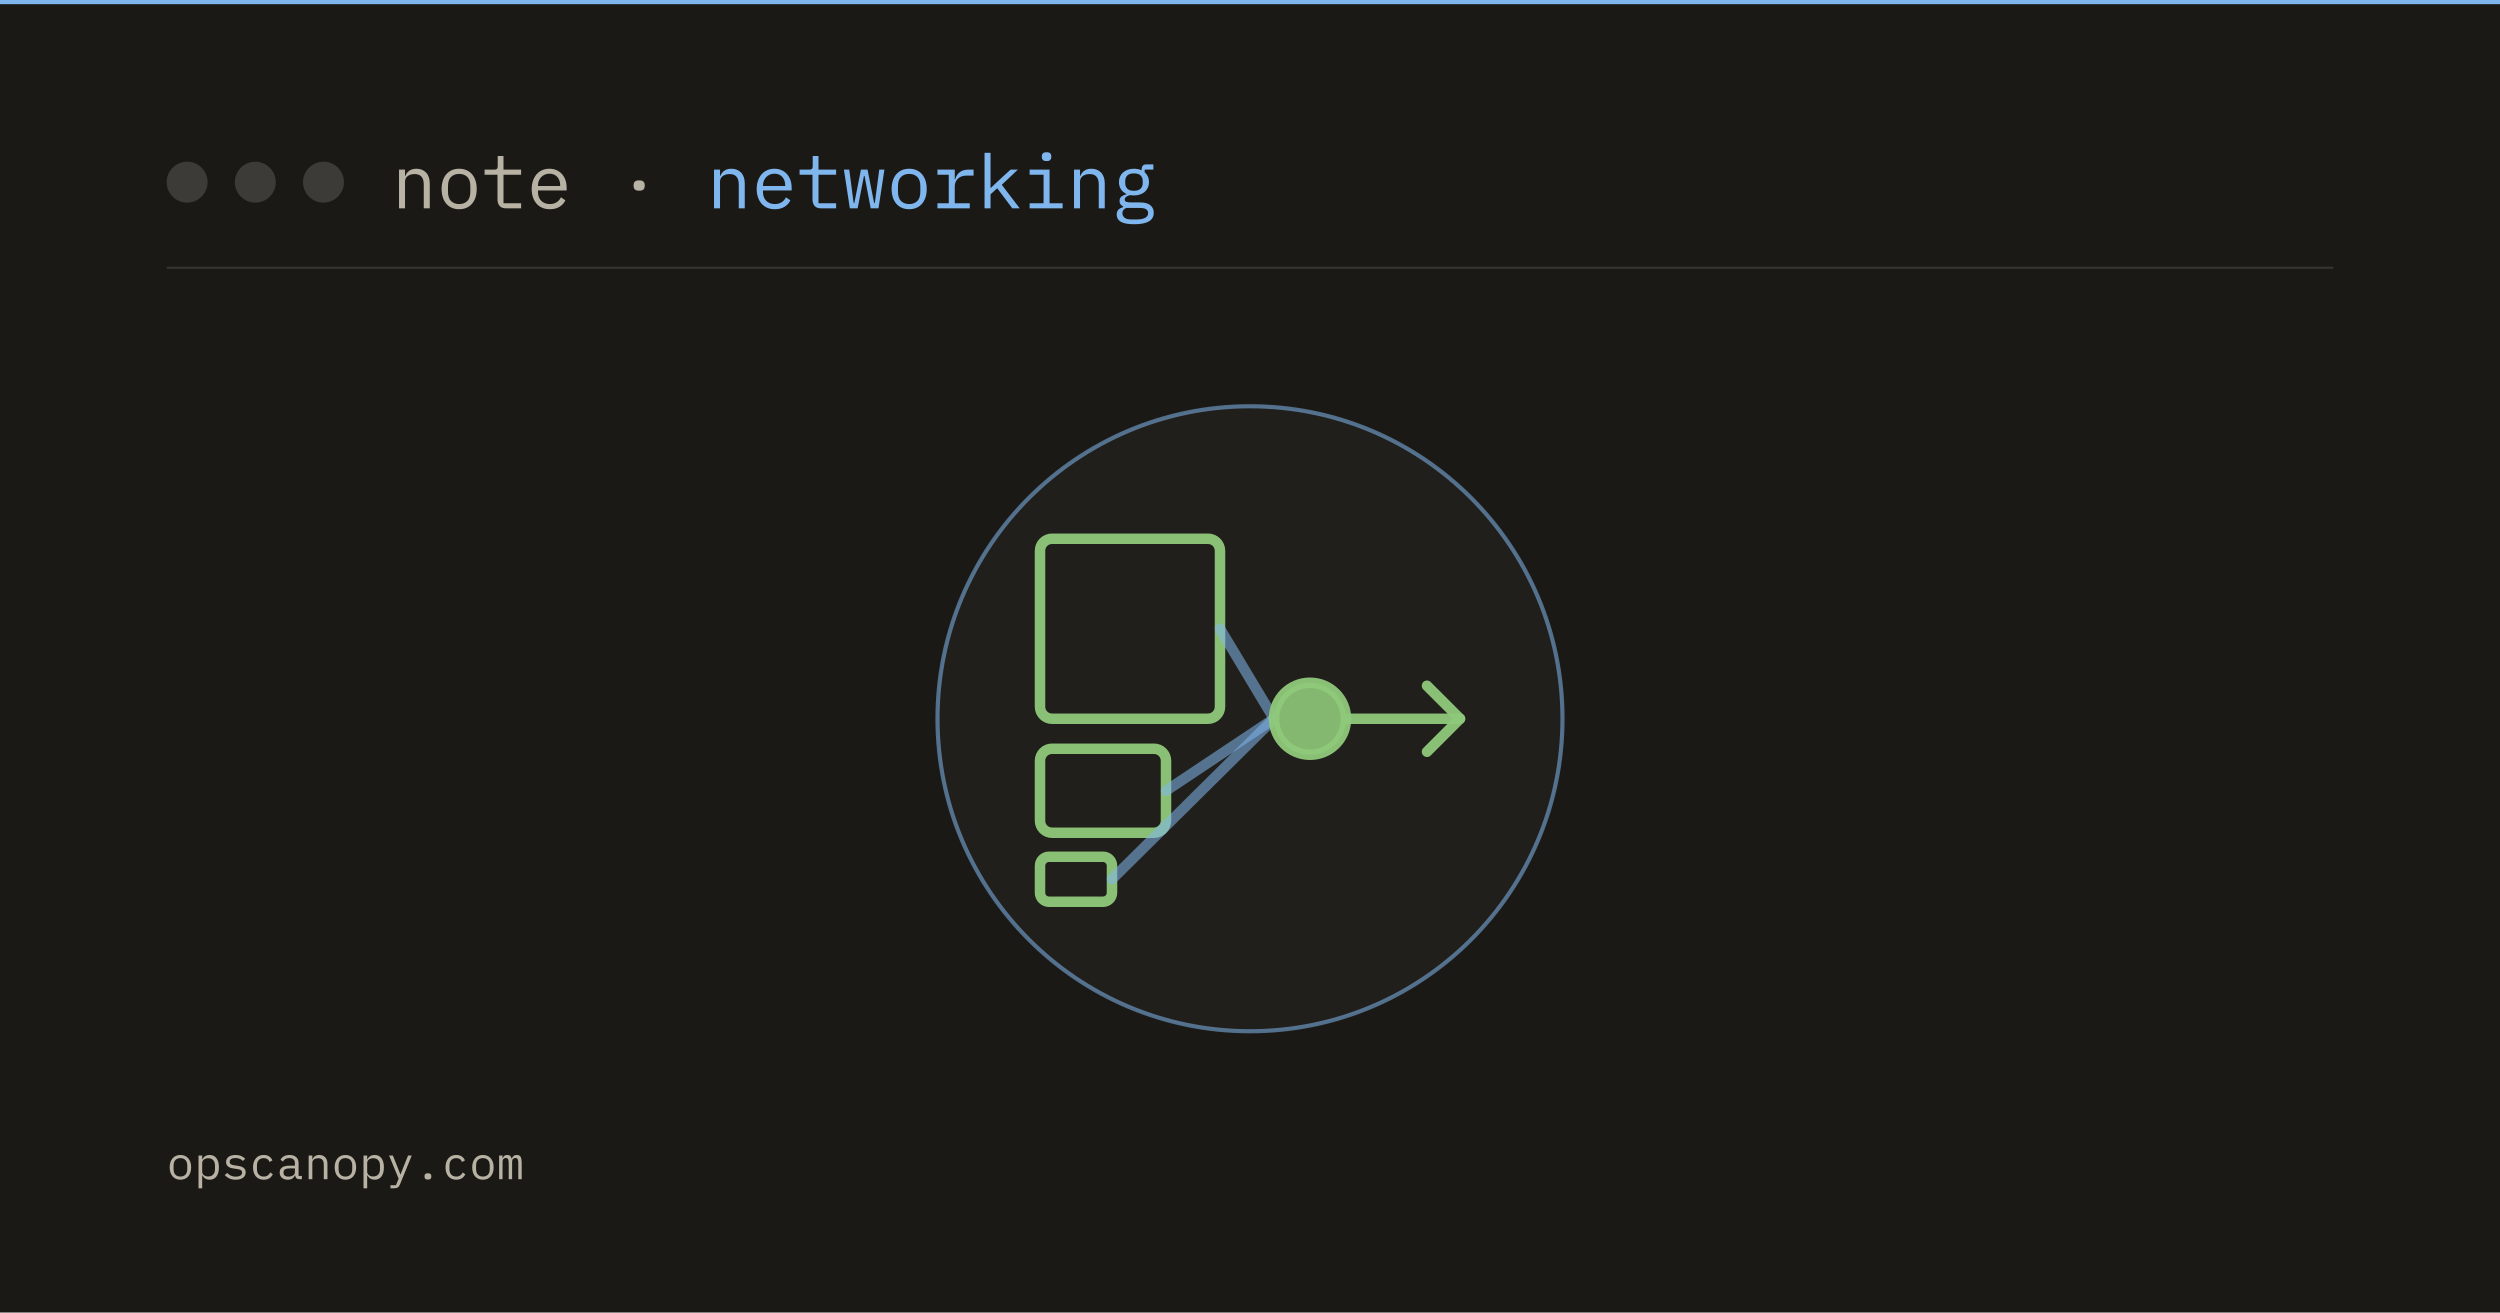
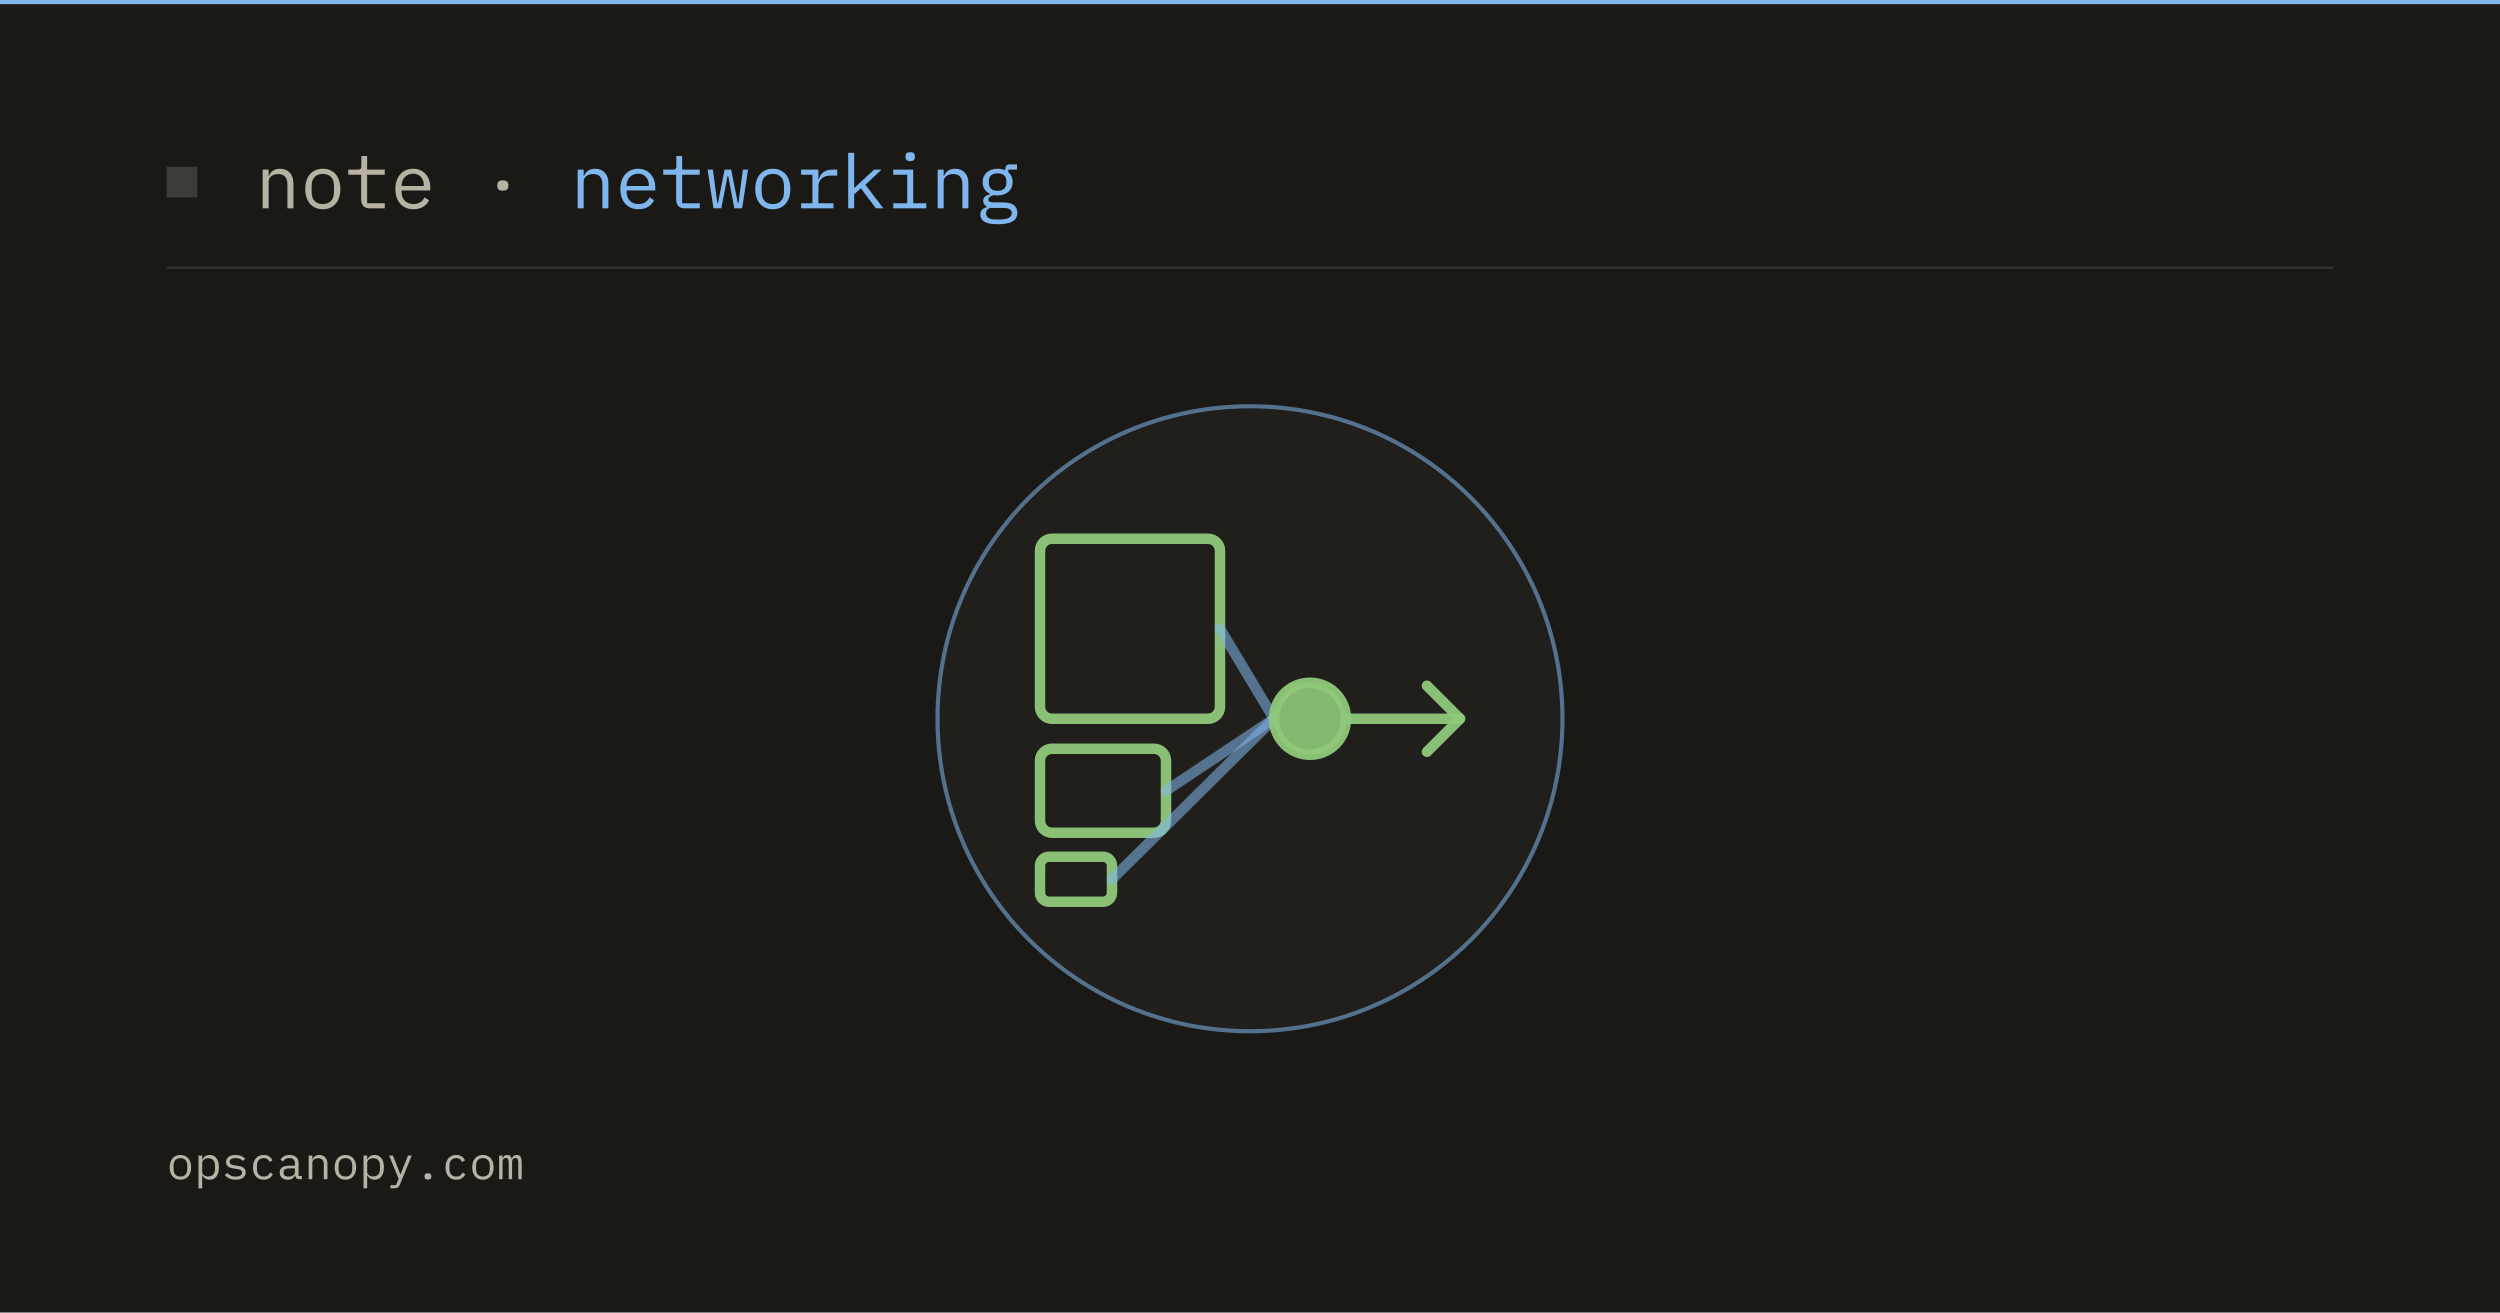
<svg xmlns="http://www.w3.org/2000/svg" viewBox="0 0 1200 630" role="img" aria-label="Private IP address ranges (RFC 1918) — three private blocks of different sizes behind one gateway">
  <defs>
    <path id="g0" d="M178 0L98 0L98-516L178-516L178-432L182-432Q190-451 202-468.5Q214-486 231.5-499Q249-512 273-520Q297-528 329-528L329-528Q410-528 459-476.5Q508-425 508-331L508-331L508 0L428 0L428-317Q428-388 397-422.5Q366-457 306-457L306-457Q282-457 259-451Q236-445 218-433Q200-421 189-402Q178-383 178-358L178-358L178 0Z" />
    <path id="g1" d="M300 12L300 12Q246 12 202.5-7Q159-26 128.5-61.5Q98-97 82-146.5Q66-196 66-258L66-258Q66-319 82-369Q98-419 128.5-454.5Q159-490 202.5-509Q246-528 300-528L300-528Q354-528 397.5-509Q441-490 471.5-454.5Q502-419 518-369Q534-319 534-258L534-258Q534-196 518-146.5Q502-97 471.5-61.5Q441-26 397.5-7Q354 12 300 12ZM300-57L300-57Q367-57 408-97Q449-137 449-221L449-221L449-295Q449-379 408-419Q367-459 300-459L300-459Q233-459 192-419Q151-379 151-295L151-295L151-221Q151-137 192-97Q233-57 300-57Z" />
    <path id="g2" d="M526 0L325 0Q266 0 238.5-33Q211-66 211-118L211-118L211-448L39-448L39-516L167-516Q193-516 203.5-526.5Q214-537 214-563L214-563L214-698L291-698L291-516L526-516L526-448L291-448L291-68L526-68L526 0Z" />
    <path id="g3" d="M309 12L309 12Q253 12 208.5-7Q164-26 132.5-61.5Q101-97 84-146.5Q67-196 67-257L67-257Q67-319 84.5-369Q102-419 133-454.5Q164-490 207.5-509Q251-528 304-528L304-528Q356-528 398.5-509Q441-490 471-456.5Q501-423 517-377Q533-331 533-276L533-276L533-238L151-238L151-214Q151-180 162-151Q173-122 193.5-101Q214-80 243.5-68.5Q273-57 309-57L309-57Q361-57 399-81Q437-105 457-147L457-147L516-107Q493-55 439.5-21.5Q386 12 309 12ZM304-462L304-462Q271-462 243-450Q215-438 194.5-417Q174-396 162.5-367.5Q151-339 151-305L151-305L151-298L447-298L447-309Q447-343 436.5-371Q426-399 407.5-419.5Q389-440 362.5-451Q336-462 304-462Z" />
    <path id="g4" d="M300-235L300-235Q259-235 242.5-252Q226-269 226-295L226-295L226-313Q226-339 242.5-356Q259-373 300-373L300-373Q341-373 357.5-356Q374-339 374-313L374-313L374-295Q374-269 357.5-252Q341-235 300-235Z" />
    <path id="g5" d="M109 0L30-516L101-516L160-70L169-70L257-516L345-516L433-70L442-70L501-516L570-516L491 0L387 0L305-432L297-432L213 0L109 0Z" />
    <path id="g6" d="M77 0L77-68L228-68L228-448L77-448L77-516L308-516L308-386L313-386Q329-447 373.5-481.5Q418-516 487-516L487-516L559-516L559-436L462-436Q393-436 350.5-396Q308-356 308-291L308-291L308-68L508-68L508 0L77 0Z" />
    <path id="g7" d="M105 0L105-740L185-740L185-273L189-273L279-358L451-516L549-516L335-314L574 0L475 0L274-268L185-187L185 0L105 0Z" />
    <path id="g8" d="M332-630L332-630Q297-630 283-644.5Q269-659 269-681L269-681L269-697Q269-719 283-733.5Q297-748 332-748L332-748Q367-748 381-733.5Q395-719 395-697L395-697L395-681Q395-659 381-644.5Q367-630 332-630ZM106 0L106-68L292-68L292-448L106-448L106-516L372-516L372-68L546-68L546 0L106 0Z" />
    <path id="g9" d="M561 59L561 59Q561 137 496 174.5Q431 212 301 212L301 212Q176 212 121.5 179Q67 146 67 84L67 84Q67 42 89 19Q111-4 151-15L151-15L151-27Q129-38 117-55Q105-72 105-98L105-98Q105-138 131.5-158Q158-178 198-188L198-188L198-192Q150-213 123.5-254Q97-295 97-350L97-350Q97-389 111-422Q125-455 151.5-478.5Q178-502 215-515Q252-528 297-528L297-528Q355-528 399-507L399-507L399-516Q399-546 413-566Q427-586 461-586L461-586L556-586L556-516L440-516L440-481Q468-457 483-424Q498-391 498-350L498-350Q498-311 483.5-278Q469-245 443-221.5Q417-198 379.5-185Q342-172 297-172L297-172Q284-172 272-173Q260-174 248-176L248-176Q236-174 223-169.5Q210-165 199-157.5Q188-150 181-140Q174-130 174-117L174-117Q174-94 197-86.5Q220-79 257-79L257-79L371-79Q471-79 516-41.5Q561-4 561 59ZM486 63L486 63Q486 32 461 13.5Q436-5 374-5L374-5L195-5Q143 16 143 65L143 65Q143 99 170 123.5Q197 148 260 148L260 148L338 148Q408 148 447 126.5Q486 105 486 63ZM297-234L297-234Q357-234 385.5-262Q414-290 414-336L414-336L414-365Q414-411 385.5-438.5Q357-466 297-466L297-466Q237-466 209-438.5Q181-411 181-365L181-365L181-336Q181-290 209-262Q237-234 297-234Z" />
    <path id="g10" d="M95 200L95-516L175-516L175-432L179-432Q229-528 338-528L338-528Q433-528 486.5-457Q540-386 540-258L540-258Q540-130 486.5-59Q433 12 338 12L338 12Q229 12 179-84L179-84L175-84L175 200L95 200ZM307-59L307-59Q377-59 415.5-101.5Q454-144 454-214L454-214L454-302Q454-372 415.5-414.5Q377-457 307-457L307-457Q280-457 256-450Q232-443 214-429.5Q196-416 185.5-396.5Q175-377 175-351L175-351L175-165Q175-139 185.5-119.5Q196-100 214-86.5Q232-73 256-66Q280-59 307-59Z" />
    <path id="g11" d="M306 12L306 12Q225 12 166.5-15.5Q108-43 67-89L67-89L121-136Q158-97 202-76Q246-55 308-55L308-55Q368-55 406.5-76.5Q445-98 445-144L445-144Q445-164 437.5-177.5Q430-191 417-199Q404-207 388-211.5Q372-216 354-219L354-219L273-231Q246-235 214.5-242Q183-249 157-264.5Q131-280 113.5-306Q96-332 96-374L96-374Q96-413 111.5-441.5Q127-470 155-489.5Q183-509 221-518.5Q259-528 304-528L304-528Q374-528 425.5-506Q477-484 514-445L514-445L462-396Q453-407 439.5-418.5Q426-430 406.5-439.5Q387-449 361-455Q335-461 301-461L301-461Q240-461 207.5-440Q175-419 175-379L175-379Q175-359 182.5-345.5Q190-332 203-324Q216-316 232.5-311.5Q249-307 266-304L266-304L347-292Q375-288 406-281Q437-274 463-258.5Q489-243 506.5-217Q524-191 524-149L524-149Q524-72 464.5-30Q405 12 306 12Z" />
    <path id="g12" d="M318 12L318 12Q262 12 218.5-7.5Q175-27 145-62Q115-97 99.5-147Q84-197 84-258L84-258Q84-319 100-369Q116-419 146-454.5Q176-490 219-509Q262-528 317-528L317-528Q392-528 439-495Q486-462 508-409L508-409L444-375Q430-415 397.5-437Q365-459 317-459L317-459Q282-459 254.5-447.5Q227-436 208-415Q189-394 179.5-365Q170-336 170-302L170-302L170-214Q170-180 179.5-151Q189-122 208-101Q227-80 255-68.5Q283-57 319-57L319-57Q371-57 405-81Q439-105 459-147L459-147L516-108Q493-56 444.5-22Q396 12 318 12Z" />
    <path id="g13" d="M550 0L495 0Q448 0 428-24Q408-48 403-84L403-84L398-84Q381-39 343.5-13.5Q306 12 243 12L243 12Q162 12 114-30Q66-72 66-145L66-145Q66-217 118.5-256Q171-295 288-295L288-295L398-295L398-346Q398-403 366-431.5Q334-460 275-460L275-460Q223-460 190-439.5Q157-419 137-384L137-384L83-424Q93-444 110-463Q127-482 152-496.5Q177-511 209-519.5Q241-528 280-528L280-528Q371-528 424.5-482Q478-436 478-354L478-354L478-70L550-70L550 0ZM257-55L257-55Q288-55 313.5-62.5Q339-70 358-82.5Q377-95 387.5-112.5Q398-130 398-150L398-150L398-235L288-235Q216-235 183-215Q150-195 150-157L150-157L150-136Q150-96 178.5-75.5Q207-55 257-55Z" />
    <path id="g14" d="M380-300L467-516L547-516L291 113Q282 135 271 151.5Q260 168 245 178.5Q230 189 209 194.5Q188 200 159 200L159 200L83 200L83 132L203 132L261-10L53-516L135-516L222-300L299-104L303-104L380-300Z" />
    <path id="g15" d="M300 9L300 9Q259 9 242.5-8Q226-25 226-51L226-51L226-69Q226-95 242.5-112Q259-129 300-129L300-129Q341-129 357.5-112Q374-95 374-69L374-69L374-51Q374-25 357.5-8Q341 9 300 9Z" />
    <path id="g16" d="M128 0L54 0L54-516L128-516L128-456L132-456Q144-486 166-507Q188-528 231-528L231-528Q276-528 298-505.5Q320-483 325-447L325-447L328-447Q342-482 368-505Q394-528 440-528L440-528Q503-528 524.5-484Q546-440 546-358L546-358L546 0L472 0L472-345Q472-411 458.5-436.5Q445-462 409-462L409-462Q377-462 357-441.5Q337-421 337-379L337-379L337 0L263 0L263-345Q263-411 249.5-436.5Q236-462 201-462L201-462Q169-462 148.5-441.5Q128-421 128-379L128-379L128 0Z" />
  </defs>
  <rect width="1200" height="630" fill="#1b1915" />
  <rect width="1200" height="2" fill="#7fb6ee" />
  <g data-role="caption">
-     <circle cx="89.82" cy="87.44" r="9.82" fill="#ffffff" fill-opacity="0.15" />
-     <circle cx="122.55" cy="87.44" r="9.82" fill="#ffffff" fill-opacity="0.15" />
-     <circle cx="155.27" cy="87.44" r="9.82" fill="#ffffff" fill-opacity="0.15" />
-     <g transform="translate(188 100) scale(0.036)" fill="#b8b2a4">
+     <rect x="80" y="80.07" width="14.73" height="14.73" fill="#ffffff" fill-opacity="0.15" />
+     <g transform="translate(122.55 100) scale(0.036)" fill="#b8b2a4">
      <use href="#g0" />
      <use href="#g1" x="600" />
      <use href="#g2" x="1200" />
      <use href="#g3" x="1800" />
    </g>
-     <g transform="translate(274.4 100) scale(0.036)" fill="#b8b2a4">
+     <g transform="translate(208.95 100) scale(0.036)" fill="#b8b2a4">
      <use href="#g4" x="600" />
    </g>
-     <g transform="translate(339.2 100) scale(0.036)" fill="#7fb6ee">
+     <g transform="translate(273.75 100) scale(0.036)" fill="#7fb6ee">
      <use href="#g0" />
      <use href="#g3" x="600" />
      <use href="#g2" x="1200" />
      <use href="#g5" x="1800" />
      <use href="#g1" x="2400" />
      <use href="#g6" x="3000" />
      <use href="#g7" x="3600" />
      <use href="#g8" x="4200" />
      <use href="#g0" x="4800" />
      <use href="#g9" x="5400" />
    </g>
    <rect x="80" y="128" width="1040" height="1" fill="#ffffff" fill-opacity="0.12" />
  </g>
  <circle cx="600" cy="345" r="150" fill="#ffffff" fill-opacity="0.03" stroke="#7fb6ee" stroke-opacity="0.55" stroke-width="2" />
  <g transform="translate(600,345) scale(0.72)" stroke="#8fc97a" stroke-opacity="0.95" stroke-width="7" fill="none" stroke-linecap="round" stroke-linejoin="round">
    <rect x="-140" y="-120" width="120" height="120" rx="8" />
    <rect x="-140" y="20" width="84" height="56" rx="8" />
    <rect x="-140" y="92" width="48" height="30" rx="6" />
    <line x1="-20" y1="-60" x2="16" y2="0" stroke-opacity="0.55" stroke="#7fb6ee" />
    <line x1="-56" y1="48" x2="16" y2="0" stroke-opacity="0.55" stroke="#7fb6ee" />
    <line x1="-92" y1="107" x2="16" y2="0" stroke-opacity="0.55" stroke="#7fb6ee" />
    <circle cx="40" cy="0" r="24" fill="#8fc97a" fill-opacity="0.9" stroke="none" />
    <circle cx="40" cy="0" r="24" />
    <line x1="64" y1="0" x2="140" y2="0" />
    <polyline points="118,-22 140,0 118,22" />
  </g>
  <g transform="translate(80 566) scale(0.022)" fill="#b8b2a4">
    <use href="#g1" />
    <use href="#g10" x="600" />
    <use href="#g11" x="1200" />
    <use href="#g12" x="1800" />
    <use href="#g13" x="2400" />
    <use href="#g0" x="3000" />
    <use href="#g1" x="3600" />
    <use href="#g10" x="4200" />
    <use href="#g14" x="4800" />
    <use href="#g15" x="5400" />
    <use href="#g12" x="6000" />
    <use href="#g1" x="6600" />
    <use href="#g16" x="7200" />
  </g>
</svg>
